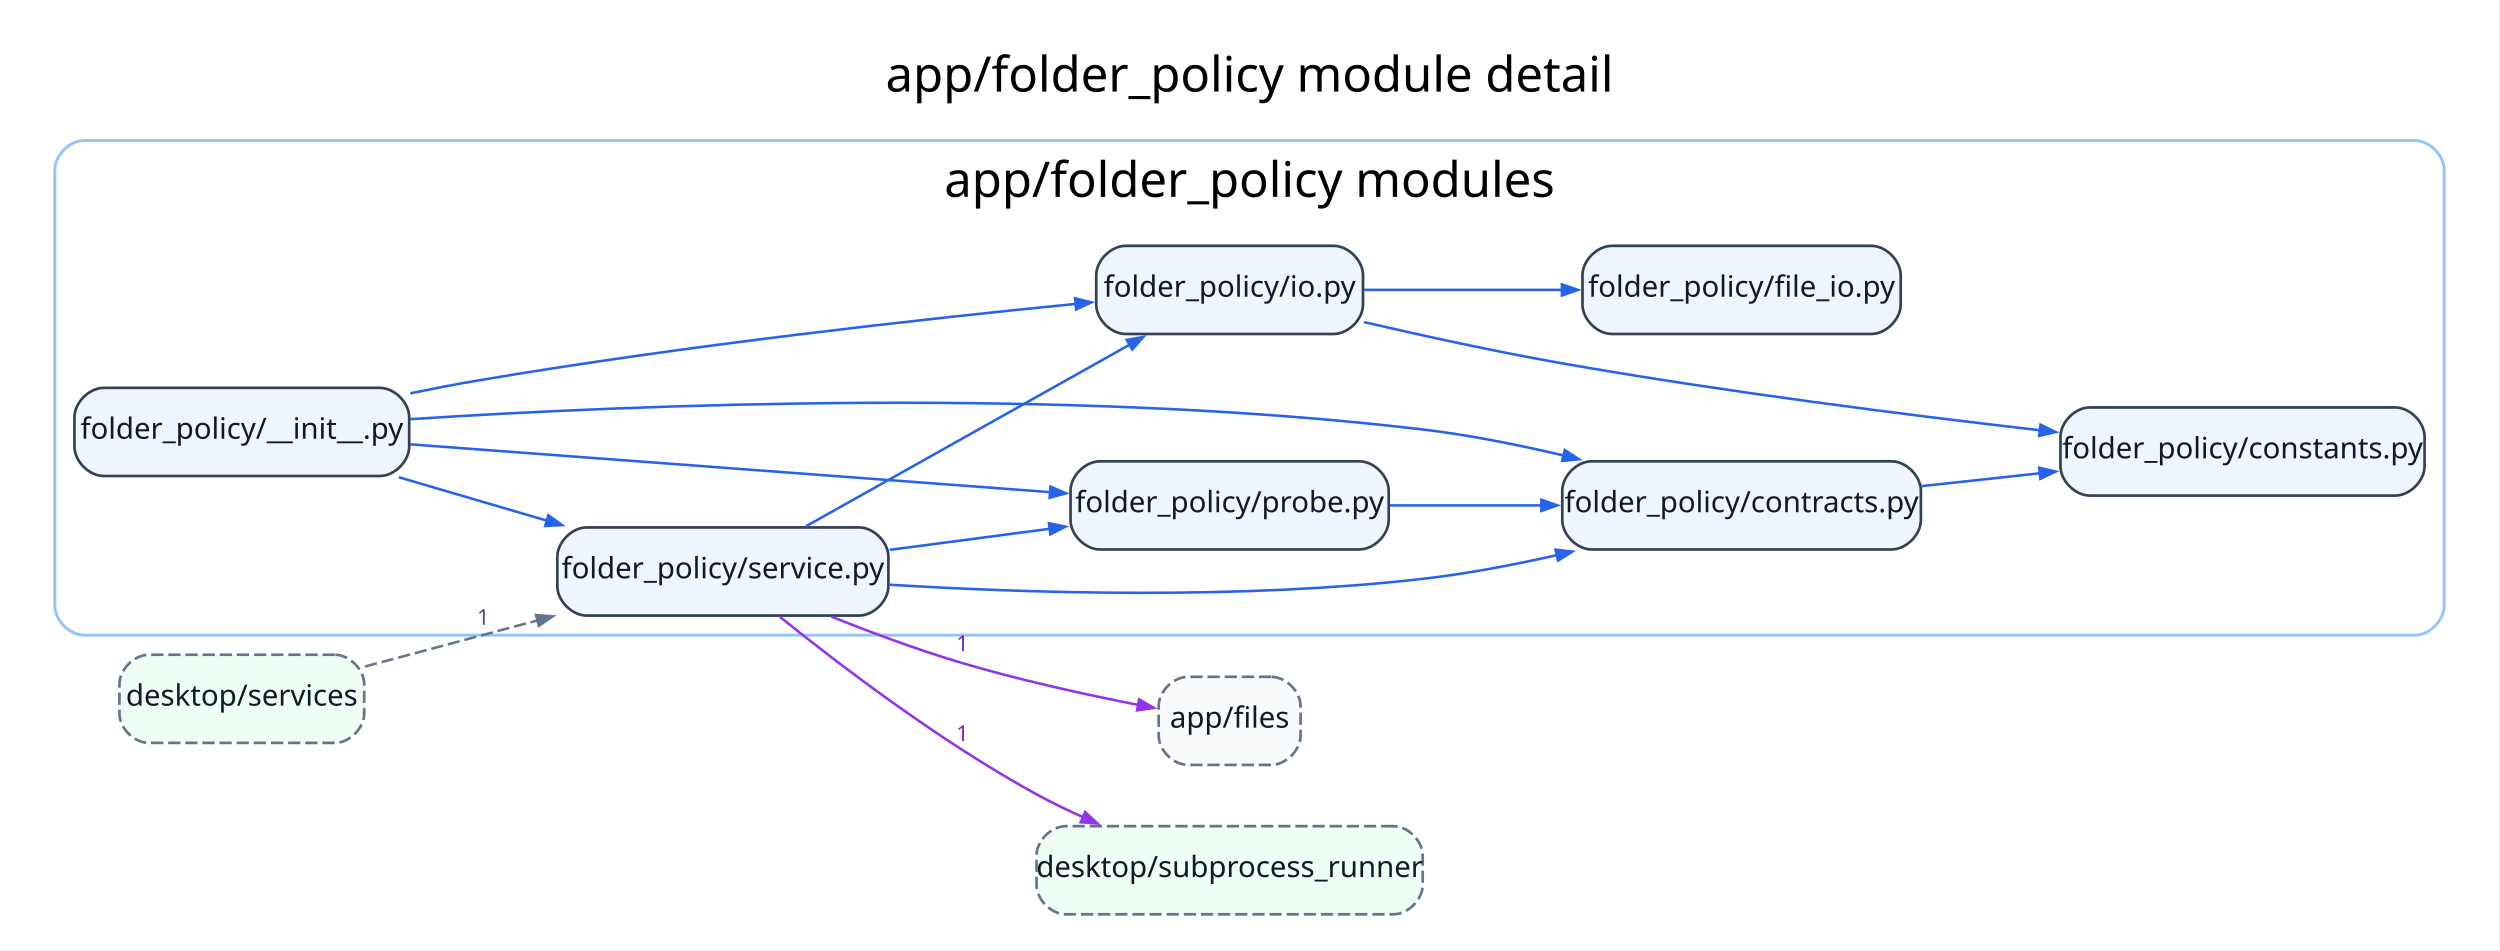
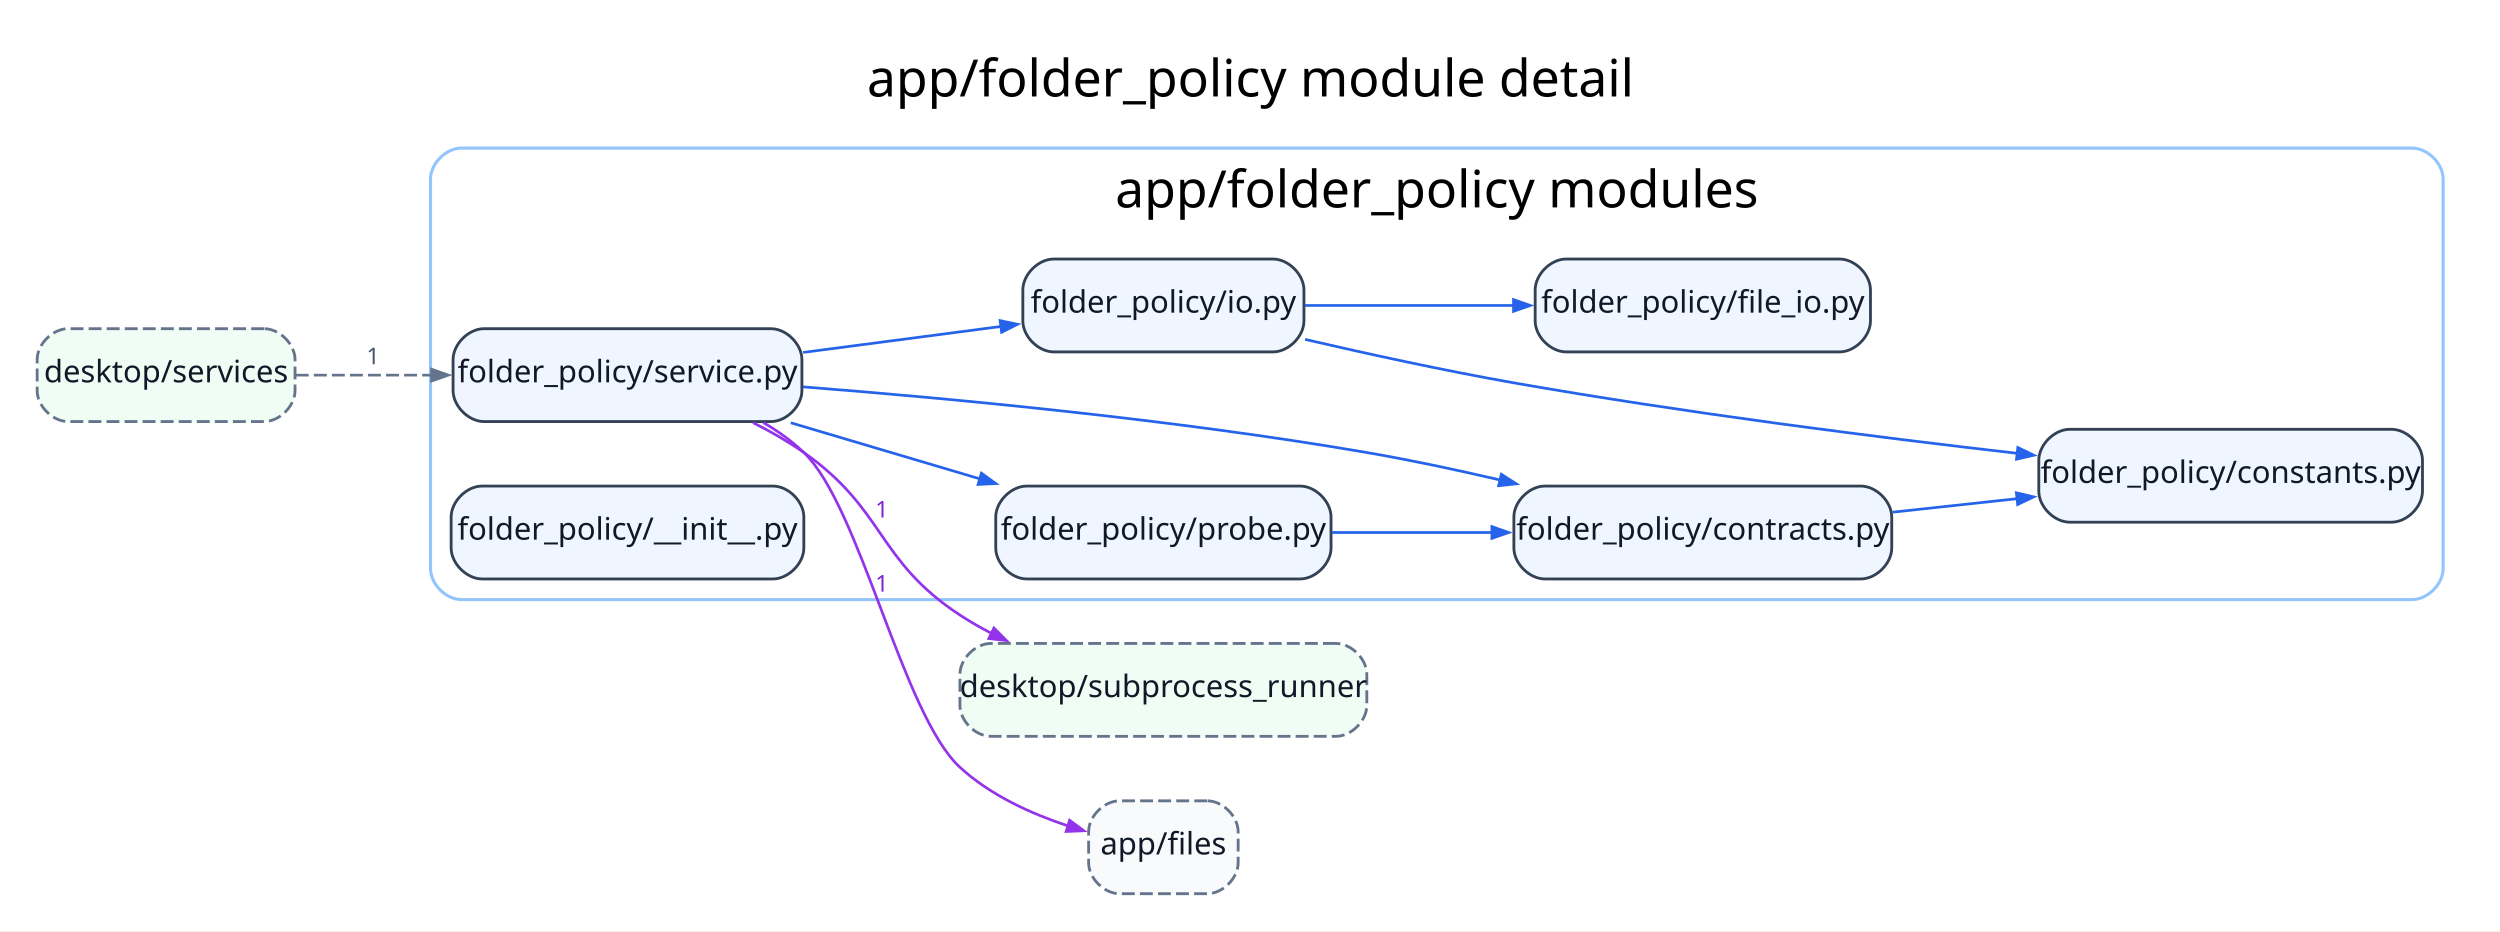
- <svg xmlns="http://www.w3.org/2000/svg" width="1021pt" height="388pt" viewBox="0.00 0.00 1021.00 388.00">
-   <g id="graph0" class="graph" transform="scale(1 1) rotate(0) translate(14.4 373.4)">
-     <polygon fill="white" stroke="none" points="-14.4,14.4 -14.4,-373.4 1006.2,-373.4 1006.2,14.4 -14.4,14.4" />
-     <text xml:space="preserve" text-anchor="middle" x="495.9" y="-336" font-family="Segoe UI" font-size="20.00">app/folder_policy module detail</text>
+ <svg xmlns="http://www.w3.org/2000/svg" width="969pt" height="361pt" viewBox="0.00 0.00 969.00 361.00">
+   <g id="graph0" class="graph" transform="scale(1 1) rotate(0) translate(14.4 346.4)">
+     <polygon fill="white" stroke="none" points="-14.4,14.4 -14.4,-346.4 954.95,-346.4 954.95,14.4 -14.4,14.4" />
+     <text xml:space="preserve" text-anchor="middle" x="470.28" y="-309" font-family="Segoe UI" font-size="20.00">app/folder_policy module detail</text>
    <g id="clust1" class="cluster">
-       <path fill="white" stroke="#93c5fd" stroke-width="1.2" d="M20,-114C20,-114 971.8,-114 971.8,-114 977.8,-114 983.8,-120 983.8,-126 983.8,-126 983.8,-304 983.8,-304 983.8,-310 977.8,-316 971.8,-316 971.8,-316 20,-316 20,-316 14,-316 8,-310 8,-304 8,-304 8,-126 8,-126 8,-120 14,-114 20,-114" />
-       <text xml:space="preserve" text-anchor="middle" x="495.9" y="-293" font-family="Segoe UI" font-size="20.00">app/folder_policy modules</text>
+       <path fill="white" stroke="#93c5fd" stroke-width="1.2" d="M164.46,-114C164.46,-114 920.55,-114 920.55,-114 926.55,-114 932.55,-120 932.55,-126 932.55,-126 932.55,-277 932.55,-277 932.55,-283 926.55,-289 920.55,-289 920.55,-289 164.46,-289 164.46,-289 158.46,-289 152.46,-283 152.46,-277 152.46,-277 152.46,-126 152.46,-126 152.46,-120 158.46,-114 164.46,-114" />
+       <text xml:space="preserve" text-anchor="middle" x="542.51" y="-266" font-family="Segoe UI" font-size="20.00">app/folder_policy modules</text>
    </g>
    <g id="node1" class="node">
-       <path fill="#eff6ff" stroke="#334155" stroke-width="1.1" d="M140.71,-215C140.71,-215 28,-215 28,-215 22,-215 16,-209 16,-203 16,-203 16,-191 16,-191 16,-185 22,-179 28,-179 28,-179 140.71,-179 140.71,-179 146.71,-179 152.71,-185 152.71,-191 152.71,-191 152.71,-203 152.71,-203 152.71,-209 146.71,-215 140.71,-215" />
-       <text xml:space="preserve" text-anchor="middle" x="84.36" y="-194.22" font-family="Segoe UI" font-size="12.00" fill="#111827">folder_policy/__init__.py</text>
+       <path fill="#eff6ff" stroke="#334155" stroke-width="1.1" d="M285.17,-158C285.17,-158 172.46,-158 172.46,-158 166.46,-158 160.46,-152 160.46,-146 160.46,-146 160.46,-134 160.46,-134 160.46,-128 166.46,-122 172.46,-122 172.46,-122 285.17,-122 285.17,-122 291.17,-122 297.17,-128 297.17,-134 297.17,-134 297.17,-146 297.17,-146 297.17,-152 291.17,-158 285.17,-158" />
+       <text xml:space="preserve" text-anchor="middle" x="228.82" y="-137.22" font-family="Segoe UI" font-size="12.00" fill="#111827">folder_policy/__init__.py</text>
+     </g>
+     <g id="node2" class="node">
+       <path fill="#eff6ff" stroke="#334155" stroke-width="1.1" d="M912.55,-180C912.55,-180 787.84,-180 787.84,-180 781.84,-180 775.84,-174 775.84,-168 775.84,-168 775.84,-156 775.84,-156 775.84,-150 781.84,-144 787.84,-144 787.84,-144 912.55,-144 912.55,-144 918.55,-144 924.55,-150 924.55,-156 924.55,-156 924.55,-168 924.55,-168 924.55,-174 918.55,-180 912.55,-180" />
+       <text xml:space="preserve" text-anchor="middle" x="850.2" y="-159.22" font-family="Segoe UI" font-size="12.00" fill="#111827">folder_policy/constants.py</text>
    </g>
    <g id="node3" class="node">
-       <path fill="#eff6ff" stroke="#334155" stroke-width="1.1" d="M758.09,-185C758.09,-185 635.63,-185 635.63,-185 629.63,-185 623.63,-179 623.63,-173 623.63,-173 623.63,-161 623.63,-161 623.63,-155 629.63,-149 635.63,-149 635.63,-149 758.09,-149 758.09,-149 764.09,-149 770.09,-155 770.09,-161 770.09,-161 770.09,-173 770.09,-173 770.09,-179 764.09,-185 758.09,-185" />
-       <text xml:space="preserve" text-anchor="middle" x="696.86" y="-164.22" font-family="Segoe UI" font-size="12.00" fill="#111827">folder_policy/contracts.py</text>
+       <path fill="#eff6ff" stroke="#334155" stroke-width="1.1" d="M706.84,-158C706.84,-158 584.38,-158 584.38,-158 578.38,-158 572.38,-152 572.38,-146 572.38,-146 572.38,-134 572.38,-134 572.38,-128 578.38,-122 584.38,-122 584.38,-122 706.84,-122 706.84,-122 712.84,-122 718.84,-128 718.84,-134 718.84,-134 718.84,-146 718.84,-146 718.84,-152 712.84,-158 706.84,-158" />
+       <text xml:space="preserve" text-anchor="middle" x="645.61" y="-137.22" font-family="Segoe UI" font-size="12.00" fill="#111827">folder_policy/contracts.py</text>
    </g>
    <g id="edge1" class="edge">
-       <path fill="none" stroke="#2563eb" stroke-width="1.05" d="M153,-202.21C246.41,-208.26 419.97,-215.34 566.63,-198 585.48,-195.77 605.55,-191.77 624.12,-187.38" />
-       <polygon fill="#2563eb" stroke="#2563eb" stroke-width="1.05" points="624.65,-189.59 630.44,-185.85 623.58,-185.17 624.65,-189.59" />
+       <path fill="none" stroke="#2563eb" stroke-width="1.05" d="M719.18,-147.88C734.88,-149.59 751.6,-151.4 767.63,-153.14" />
+       <polygon fill="#2563eb" stroke="#2563eb" stroke-width="1.05" points="767.14,-155.38 773.85,-153.82 767.64,-150.85 767.14,-155.38" />
+     </g>
+     <g id="node4" class="node">
+       <path fill="#eff6ff" stroke="#334155" stroke-width="1.1" d="M698.59,-246C698.59,-246 592.63,-246 592.63,-246 586.63,-246 580.63,-240 580.63,-234 580.63,-234 580.63,-222 580.63,-222 580.63,-216 586.63,-210 592.63,-210 592.63,-210 698.59,-210 698.59,-210 704.59,-210 710.59,-216 710.59,-222 710.59,-222 710.59,-234 710.59,-234 710.59,-240 704.59,-246 698.59,-246" />
+       <text xml:space="preserve" text-anchor="middle" x="645.61" y="-225.22" font-family="Segoe UI" font-size="12.00" fill="#111827">folder_policy/file_io.py</text>
    </g>
    <g id="node5" class="node">
-       <path fill="#eff6ff" stroke="#334155" stroke-width="1.1" d="M530.25,-273C530.25,-273 445.3,-273 445.3,-273 439.3,-273 433.3,-267 433.3,-261 433.3,-261 433.3,-249 433.3,-249 433.3,-243 439.3,-237 445.3,-237 445.3,-237 530.25,-237 530.25,-237 536.25,-237 542.25,-243 542.25,-249 542.25,-249 542.25,-261 542.25,-261 542.25,-267 536.25,-273 530.25,-273" />
-       <text xml:space="preserve" text-anchor="middle" x="487.78" y="-252.22" font-family="Segoe UI" font-size="12.00" fill="#111827">folder_policy/io.py</text>
+       <path fill="#eff6ff" stroke="#334155" stroke-width="1.1" d="M479.01,-246C479.01,-246 394.05,-246 394.05,-246 388.05,-246 382.05,-240 382.05,-234 382.05,-234 382.05,-222 382.05,-222 382.05,-216 388.05,-210 394.05,-210 394.05,-210 479.01,-210 479.01,-210 485.01,-210 491.01,-216 491.01,-222 491.01,-222 491.01,-234 491.01,-234 491.01,-240 485.01,-246 479.01,-246" />
+       <text xml:space="preserve" text-anchor="middle" x="436.53" y="-225.22" font-family="Segoe UI" font-size="12.00" fill="#111827">folder_policy/io.py</text>
    </g>
    <g id="edge2" class="edge">
-       <path fill="none" stroke="#2563eb" stroke-width="1.05" d="M153.17,-212.78C162.4,-214.68 171.77,-216.48 180.71,-218 264.96,-232.34 363.18,-243.18 425.17,-249.32" />
-       <polygon fill="#2563eb" stroke="#2563eb" stroke-width="1.05" points="424.65,-251.55 431.34,-249.92 425.09,-247.02 424.65,-251.55" />
+       <path fill="none" stroke="#2563eb" stroke-width="1.05" d="M491.44,-214.85C516.02,-209.15 545.57,-202.72 572.38,-198 637.66,-186.52 712.2,-177.03 767.48,-170.68" />
+       <polygon fill="#2563eb" stroke="#2563eb" stroke-width="1.05" points="767.71,-172.94 773.91,-169.95 767.19,-168.42 767.71,-172.94" />
+     </g>
+     <g id="edge3" class="edge">
+       <path fill="none" stroke="#2563eb" stroke-width="1.05" d="M491.39,-228C516.15,-228 545.88,-228 572.53,-228" />
+       <polygon fill="#2563eb" stroke="#2563eb" stroke-width="1.05" points="572.24,-230.28 578.74,-228 572.24,-225.73 572.24,-230.28" />
    </g>
    <g id="node6" class="node">
-       <path fill="#eff6ff" stroke="#334155" stroke-width="1.1" d="M540.75,-185C540.75,-185 434.8,-185 434.8,-185 428.8,-185 422.8,-179 422.8,-173 422.8,-173 422.8,-161 422.8,-161 422.8,-155 428.8,-149 434.8,-149 434.8,-149 540.75,-149 540.75,-149 546.75,-149 552.75,-155 552.75,-161 552.75,-161 552.75,-173 552.75,-173 552.75,-179 546.75,-185 540.75,-185" />
-       <text xml:space="preserve" text-anchor="middle" x="487.78" y="-164.22" font-family="Segoe UI" font-size="12.00" fill="#111827">folder_policy/probe.py</text>
+       <path fill="#eff6ff" stroke="#334155" stroke-width="1.1" d="M489.51,-158C489.51,-158 383.55,-158 383.55,-158 377.55,-158 371.55,-152 371.55,-146 371.55,-146 371.55,-134 371.55,-134 371.55,-128 377.55,-122 383.55,-122 383.55,-122 489.51,-122 489.51,-122 495.51,-122 501.51,-128 501.51,-134 501.51,-134 501.51,-146 501.51,-146 501.51,-152 495.51,-158 489.51,-158" />
+       <text xml:space="preserve" text-anchor="middle" x="436.53" y="-137.22" font-family="Segoe UI" font-size="12.00" fill="#111827">folder_policy/probe.py</text>
    </g>
-     <g id="edge3" class="edge">
-       <path fill="none" stroke="#2563eb" stroke-width="1.05" d="M153,-191.94C225.54,-186.52 340.3,-177.95 414.56,-172.4" />
-       <polygon fill="#2563eb" stroke="#2563eb" stroke-width="1.05" points="414.61,-174.67 420.93,-171.92 414.28,-170.14 414.61,-174.67" />
+     <g id="edge4" class="edge">
+       <path fill="none" stroke="#2563eb" stroke-width="1.05" d="M501.91,-140C521.6,-140 543.5,-140 564.12,-140" />
+       <polygon fill="#2563eb" stroke="#2563eb" stroke-width="1.05" points="563.86,-142.28 570.36,-140 563.86,-137.73 563.86,-142.28" />
    </g>
    <g id="node7" class="node">
-       <path fill="#eff6ff" stroke="#334155" stroke-width="1.1" d="M336.42,-158C336.42,-158 225.21,-158 225.21,-158 219.21,-158 213.21,-152 213.21,-146 213.21,-146 213.21,-134 213.21,-134 213.21,-128 219.21,-122 225.21,-122 225.21,-122 336.42,-122 336.42,-122 342.42,-122 348.42,-128 348.42,-134 348.42,-134 348.42,-146 348.42,-146 348.42,-152 342.42,-158 336.42,-158" />
-       <text xml:space="preserve" text-anchor="middle" x="280.82" y="-137.22" font-family="Segoe UI" font-size="12.00" fill="#111827">folder_policy/service.py</text>
-     </g>
-     <g id="edge4" class="edge">
-       <path fill="none" stroke="#2563eb" stroke-width="1.05" d="M148.49,-178.49C167.86,-172.82 189.3,-166.53 209.14,-160.71" />
-       <polygon fill="#2563eb" stroke="#2563eb" stroke-width="1.05" points="209.54,-162.97 215.14,-158.96 208.26,-158.6 209.54,-162.97" />
-     </g>
-     <g id="node2" class="node">
-       <path fill="#eff6ff" stroke="#334155" stroke-width="1.1" d="M963.8,-207C963.8,-207 839.09,-207 839.09,-207 833.09,-207 827.09,-201 827.09,-195 827.09,-195 827.09,-183 827.09,-183 827.09,-177 833.09,-171 839.09,-171 839.09,-171 963.8,-171 963.8,-171 969.8,-171 975.8,-177 975.8,-183 975.8,-183 975.8,-195 975.8,-195 975.8,-201 969.8,-207 963.8,-207" />
-       <text xml:space="preserve" text-anchor="middle" x="901.45" y="-186.22" font-family="Segoe UI" font-size="12.00" fill="#111827">folder_policy/constants.py</text>
+       <path fill="#eff6ff" stroke="#334155" stroke-width="1.1" d="M284.42,-219C284.42,-219 173.21,-219 173.21,-219 167.21,-219 161.21,-213 161.21,-207 161.21,-207 161.21,-195 161.21,-195 161.21,-189 167.21,-183 173.21,-183 173.21,-183 284.42,-183 284.42,-183 290.42,-183 296.42,-189 296.42,-195 296.42,-195 296.42,-207 296.42,-207 296.42,-213 290.42,-219 284.42,-219" />
+       <text xml:space="preserve" text-anchor="middle" x="228.82" y="-198.22" font-family="Segoe UI" font-size="12.00" fill="#111827">folder_policy/service.py</text>
    </g>
    <g id="edge5" class="edge">
-       <path fill="none" stroke="#2563eb" stroke-width="1.05" d="M770.43,-174.88C786.13,-176.59 802.85,-178.4 818.88,-180.14" />
-       <polygon fill="#2563eb" stroke="#2563eb" stroke-width="1.05" points="818.39,-182.38 825.1,-180.82 818.89,-177.85 818.39,-182.38" />
-     </g>
-     <g id="node4" class="node">
-       <path fill="#eff6ff" stroke="#334155" stroke-width="1.1" d="M749.84,-273C749.84,-273 643.88,-273 643.88,-273 637.88,-273 631.88,-267 631.88,-261 631.88,-261 631.88,-249 631.88,-249 631.88,-243 637.88,-237 643.88,-237 643.88,-237 749.84,-237 749.84,-237 755.84,-237 761.84,-243 761.84,-249 761.84,-249 761.84,-261 761.84,-261 761.84,-267 755.84,-273 749.84,-273" />
-       <text xml:space="preserve" text-anchor="middle" x="696.86" y="-252.22" font-family="Segoe UI" font-size="12.00" fill="#111827">folder_policy/file_io.py</text>
+       <path fill="none" stroke="#2563eb" stroke-width="1.05" d="M296.8,-196.45C354.89,-191.91 441.07,-183.76 515.38,-171 532.24,-168.1 550.17,-164.29 567.15,-160.32" />
+       <polygon fill="#2563eb" stroke="#2563eb" stroke-width="1.05" points="567.52,-162.57 573.32,-158.86 566.47,-158.14 567.52,-162.57" />
    </g>
    <g id="edge6" class="edge">
-       <path fill="none" stroke="#2563eb" stroke-width="1.05" d="M542.69,-241.85C567.27,-236.15 596.82,-229.72 623.63,-225 688.91,-213.52 763.45,-204.03 818.73,-197.68" />
-       <polygon fill="#2563eb" stroke="#2563eb" stroke-width="1.05" points="818.96,-199.94 825.16,-196.95 818.44,-195.42 818.96,-199.94" />
+       <path fill="none" stroke="#2563eb" stroke-width="1.05" d="M296.89,-209.8C321.64,-213.05 349.56,-216.72 373.82,-219.9" />
+       <polygon fill="#2563eb" stroke="#2563eb" stroke-width="1.05" points="373.24,-222.12 379.98,-220.71 373.83,-217.61 373.24,-222.12" />
    </g>
    <g id="edge7" class="edge">
-       <path fill="none" stroke="#2563eb" stroke-width="1.05" d="M542.64,-255C567.4,-255 597.13,-255 623.78,-255" />
-       <polygon fill="#2563eb" stroke="#2563eb" stroke-width="1.05" points="623.49,-257.28 629.99,-255 623.49,-252.73 623.49,-257.28" />
+       <path fill="none" stroke="#2563eb" stroke-width="1.05" d="M292.09,-182.53C315.25,-175.67 341.67,-167.83 365.47,-160.77" />
+       <polygon fill="#2563eb" stroke="#2563eb" stroke-width="1.05" points="366,-162.99 371.58,-158.96 364.7,-158.63 366,-162.99" />
+     </g>
+     <g id="node8" class="node">
+       <path fill="#f8fafc" stroke="#64748b" stroke-width="1.1" stroke-dasharray="5,2" d="M453.51,-36C453.51,-36 419.55,-36 419.55,-36 413.55,-36 407.55,-30 407.55,-24 407.55,-24 407.55,-12 407.55,-12 407.55,-6 413.55,0 419.55,0 419.55,0 453.51,0 453.51,0 459.51,0 465.51,-6 465.51,-12 465.51,-12 465.51,-24 465.51,-24 465.51,-30 459.51,-36 453.51,-36" />
+       <text xml:space="preserve" text-anchor="middle" x="436.53" y="-15.22" font-family="Segoe UI" font-size="12.00" fill="#111827">app/files</text>
    </g>
    <g id="edge8" class="edge">
-       <path fill="none" stroke="#2563eb" stroke-width="1.05" d="M553.16,-167C572.85,-167 594.75,-167 615.37,-167" />
-       <polygon fill="#2563eb" stroke="#2563eb" stroke-width="1.05" points="615.11,-169.28 621.61,-167 615.11,-164.73 615.11,-169.28" />
+       <path fill="none" stroke="#9333ea" stroke-width="1.05" d="M281.49,-182.59C287.17,-179.28 292.55,-175.43 297.17,-171 319.01,-150.05 335.42,-69.51 357.67,-49 369.42,-38.17 385.42,-30.92 399.86,-26.18" />
+       <polygon fill="#9333ea" stroke="#9333ea" stroke-width="1.05" points="400.17,-28.47 405.72,-24.39 398.84,-24.12 400.17,-28.47" />
+       <text xml:space="preserve" text-anchor="middle" x="327.42" y="-117.07" font-family="Segoe UI" font-size="9.00" fill="#7e22ce">1</text>
+     </g>
+     <g id="node10" class="node">
+       <path fill="#f0fdf4" stroke="#64748b" stroke-width="1.1" stroke-dasharray="5,2" d="M503.38,-97C503.38,-97 369.67,-97 369.67,-97 363.67,-97 357.67,-91 357.67,-85 357.67,-85 357.67,-73 357.67,-73 357.67,-67 363.67,-61 369.67,-61 369.67,-61 503.38,-61 503.38,-61 509.38,-61 515.38,-67 515.38,-73 515.38,-73 515.38,-85 515.38,-85 515.38,-91 509.38,-97 503.38,-97" />
+       <text xml:space="preserve" text-anchor="middle" x="436.53" y="-76.22" font-family="Segoe UI" font-size="12.00" fill="#111827">desktop/subprocess_runner</text>
    </g>
    <g id="edge9" class="edge">
-       <path fill="none" stroke="#2563eb" stroke-width="1.05" d="M348.81,-134.61C406.68,-131.07 492.45,-128.5 566.63,-137 584.65,-139.06 603.81,-142.7 621.71,-146.74" />
-       <polygon fill="#2563eb" stroke="#2563eb" stroke-width="1.05" points="620.9,-148.89 627.75,-148.13 621.93,-144.45 620.9,-148.89" />
+       <path fill="none" stroke="#9333ea" stroke-width="1.05" d="M277.46,-182.58C284.31,-179.14 291.09,-175.27 297.17,-171 328.94,-148.69 325.22,-129.31 357.67,-108 361.53,-105.46 365.65,-103.11 369.89,-100.93" />
+       <polygon fill="#9333ea" stroke="#9333ea" stroke-width="1.05" points="370.84,-103 375.7,-98.12 368.86,-98.9 370.84,-103" />
+       <text xml:space="preserve" text-anchor="middle" x="327.42" y="-145.8" font-family="Segoe UI" font-size="9.00" fill="#7e22ce">1</text>
+     </g>
+     <g id="node9" class="node">
+       <path fill="#f0fdf4" stroke="#64748b" stroke-width="1.1" stroke-dasharray="5,2" d="M87.96,-219C87.96,-219 12,-219 12,-219 6,-219 0,-213 0,-207 0,-207 0,-195 0,-195 0,-189 6,-183 12,-183 12,-183 87.96,-183 87.96,-183 93.96,-183 99.96,-189 99.96,-195 99.96,-195 99.96,-207 99.96,-207 99.96,-213 93.96,-219 87.96,-219" />
+       <text xml:space="preserve" text-anchor="middle" x="49.98" y="-198.22" font-family="Segoe UI" font-size="12.00" fill="#111827">desktop/services</text>
    </g>
    <g id="edge10" class="edge">
-       <path fill="none" stroke="#2563eb" stroke-width="1.05" d="M314.75,-158.48C350.75,-178.68 408.45,-211.05 446.97,-232.66" />
-       <polygon fill="#2563eb" stroke="#2563eb" stroke-width="1.05" points="445.76,-234.59 452.54,-235.79 447.98,-230.63 445.76,-234.59" />
-     </g>
-     <g id="edge11" class="edge">
-       <path fill="none" stroke="#2563eb" stroke-width="1.05" d="M348.93,-148.84C369.93,-151.61 393.19,-154.67 414.53,-157.48" />
-       <polygon fill="#2563eb" stroke="#2563eb" stroke-width="1.05" points="413.99,-159.71 420.73,-158.3 414.58,-155.19 413.99,-159.71" />
-     </g>
-     <g id="node8" class="node">
-       <path fill="#f8fafc" stroke="#64748b" stroke-width="1.1" stroke-dasharray="5,2" d="M504.75,-97C504.75,-97 470.8,-97 470.8,-97 464.8,-97 458.8,-91 458.8,-85 458.8,-85 458.8,-73 458.8,-73 458.8,-67 464.8,-61 470.8,-61 470.8,-61 504.75,-61 504.75,-61 510.75,-61 516.75,-67 516.75,-73 516.75,-73 516.75,-85 516.75,-85 516.75,-91 510.75,-97 504.75,-97" />
-       <text xml:space="preserve" text-anchor="middle" x="487.78" y="-76.22" font-family="Segoe UI" font-size="12.00" fill="#111827">app/files</text>
-     </g>
-     <g id="edge12" class="edge">
-       <path fill="none" stroke="#9333ea" stroke-width="1.05" d="M325.13,-121.56C341.06,-115.2 359.38,-108.4 376.42,-103.25 400.84,-95.87 428.92,-89.73 450.65,-85.48" />
-       <polygon fill="#9333ea" stroke="#9333ea" stroke-width="1.05" points="450.83,-87.76 456.78,-84.3 449.97,-83.29 450.83,-87.76" />
-       <text xml:space="preserve" text-anchor="middle" x="378.67" y="-107.45" font-family="Segoe UI" font-size="9.00" fill="#7e22ce">1</text>
-     </g>
-     <g id="node10" class="node">
-       <path fill="#f0fdf4" stroke="#64748b" stroke-width="1.1" stroke-dasharray="5,2" d="M554.63,-36C554.63,-36 420.92,-36 420.92,-36 414.92,-36 408.92,-30 408.92,-24 408.92,-24 408.92,-12 408.92,-12 408.92,-6 414.92,0 420.92,0 420.92,0 554.63,0 554.63,0 560.63,0 566.63,-6 566.63,-12 566.63,-12 566.63,-24 566.63,-24 566.63,-30 560.63,-36 554.63,-36" />
-       <text xml:space="preserve" text-anchor="middle" x="487.78" y="-15.22" font-family="Segoe UI" font-size="12.00" fill="#111827">desktop/subprocess_runner</text>
-     </g>
-     <g id="edge13" class="edge">
-       <path fill="none" stroke="#9333ea" stroke-width="1.05" d="M304.13,-121.46C328.68,-101.69 369.86,-70.34 408.92,-49 415.01,-45.67 421.54,-42.5 428.13,-39.56" />
-       <polygon fill="#9333ea" stroke="#9333ea" stroke-width="1.05" points="428.77,-41.76 433.83,-37.08 426.96,-37.58 428.77,-41.76" />
-       <text xml:space="preserve" text-anchor="middle" x="378.67" y="-70.73" font-family="Segoe UI" font-size="9.00" fill="#7e22ce">1</text>
-     </g>
-     <g id="node9" class="node">
-       <path fill="#f0fdf4" stroke="#64748b" stroke-width="1.1" stroke-dasharray="5,2" d="M122.34,-106C122.34,-106 46.38,-106 46.38,-106 40.38,-106 34.38,-100 34.38,-94 34.38,-94 34.38,-82 34.38,-82 34.38,-76 40.38,-70 46.38,-70 46.38,-70 122.34,-70 122.34,-70 128.34,-70 134.34,-76 134.34,-82 134.34,-82 134.34,-94 134.34,-94 134.34,-100 128.34,-106 122.34,-106" />
-       <text xml:space="preserve" text-anchor="middle" x="84.36" y="-85.22" font-family="Segoe UI" font-size="12.00" fill="#111827">desktop/services</text>
-     </g>
-     <g id="edge14" class="edge">
-       <path fill="none" stroke="#64748b" stroke-width="1.05" stroke-dasharray="5,2" d="M134.68,-101.19C156.1,-106.92 181.66,-113.75 205.32,-120.08" />
-       <polygon fill="#64748b" stroke="#64748b" stroke-width="1.05" points="204.52,-122.22 211.39,-121.7 205.7,-117.83 204.52,-122.22" />
-       <text xml:space="preserve" text-anchor="middle" x="182.96" y="-118.2" font-family="Segoe UI" font-size="9.00" fill="#475569">1</text>
+       <path fill="none" stroke="#64748b" stroke-width="1.05" stroke-dasharray="5,2" d="M100.24,-201C116.69,-201 135.41,-201 153.35,-201" />
+       <polygon fill="#64748b" stroke="#64748b" stroke-width="1.05" points="152.89,-203.28 159.39,-201 152.89,-198.73 152.89,-203.28" />
+       <text xml:space="preserve" text-anchor="middle" x="130.21" y="-205.2" font-family="Segoe UI" font-size="9.00" fill="#475569">1</text>
    </g>
  </g>
</svg>
